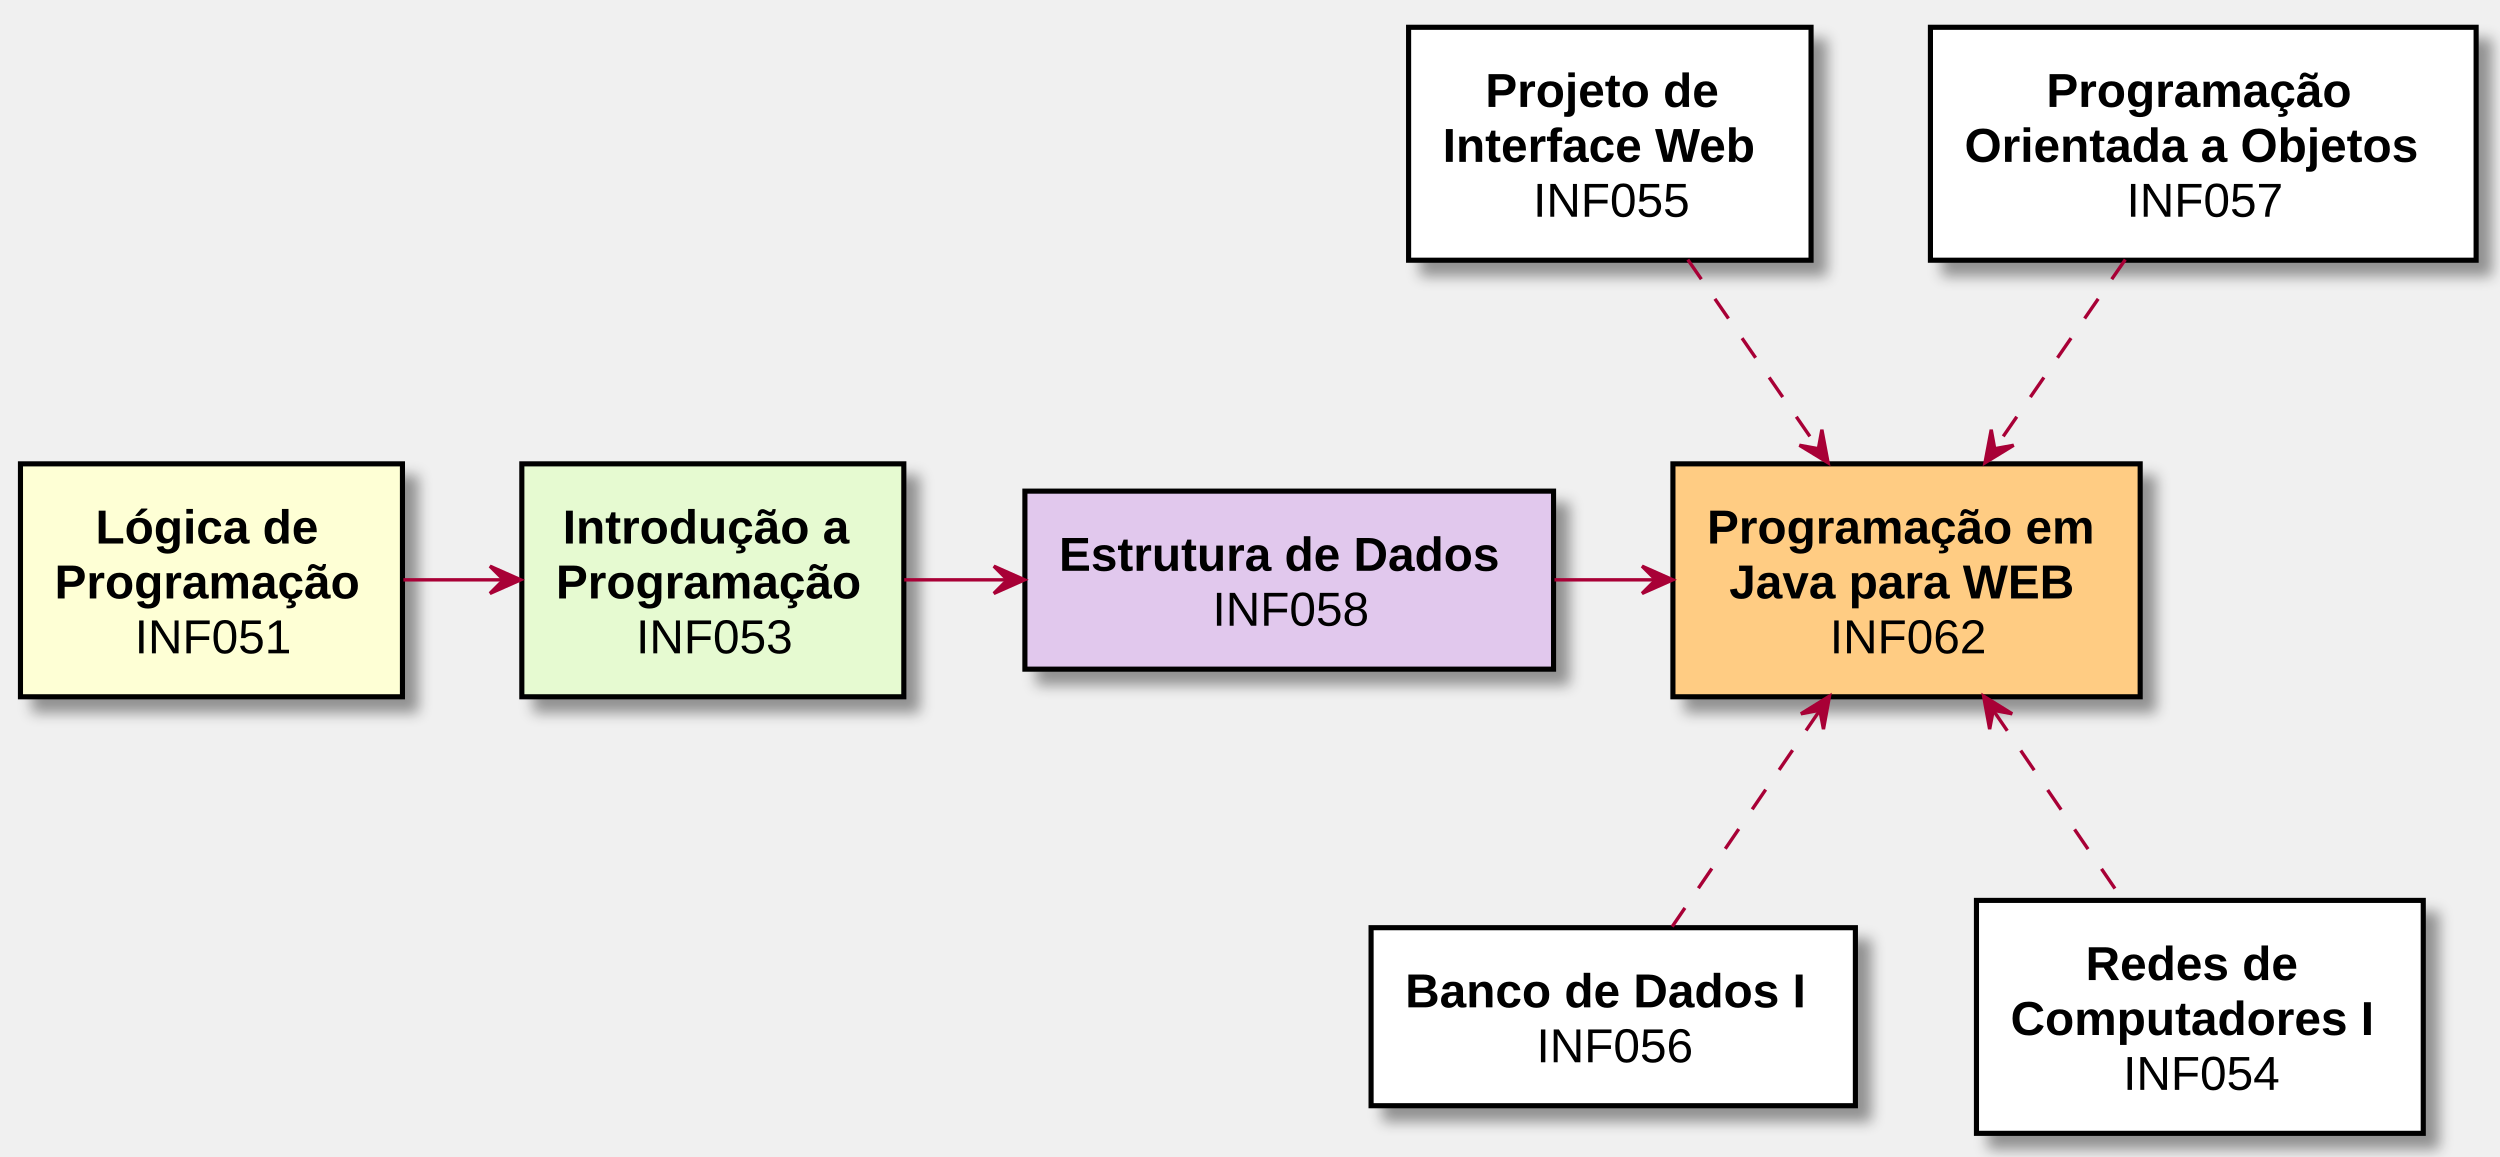
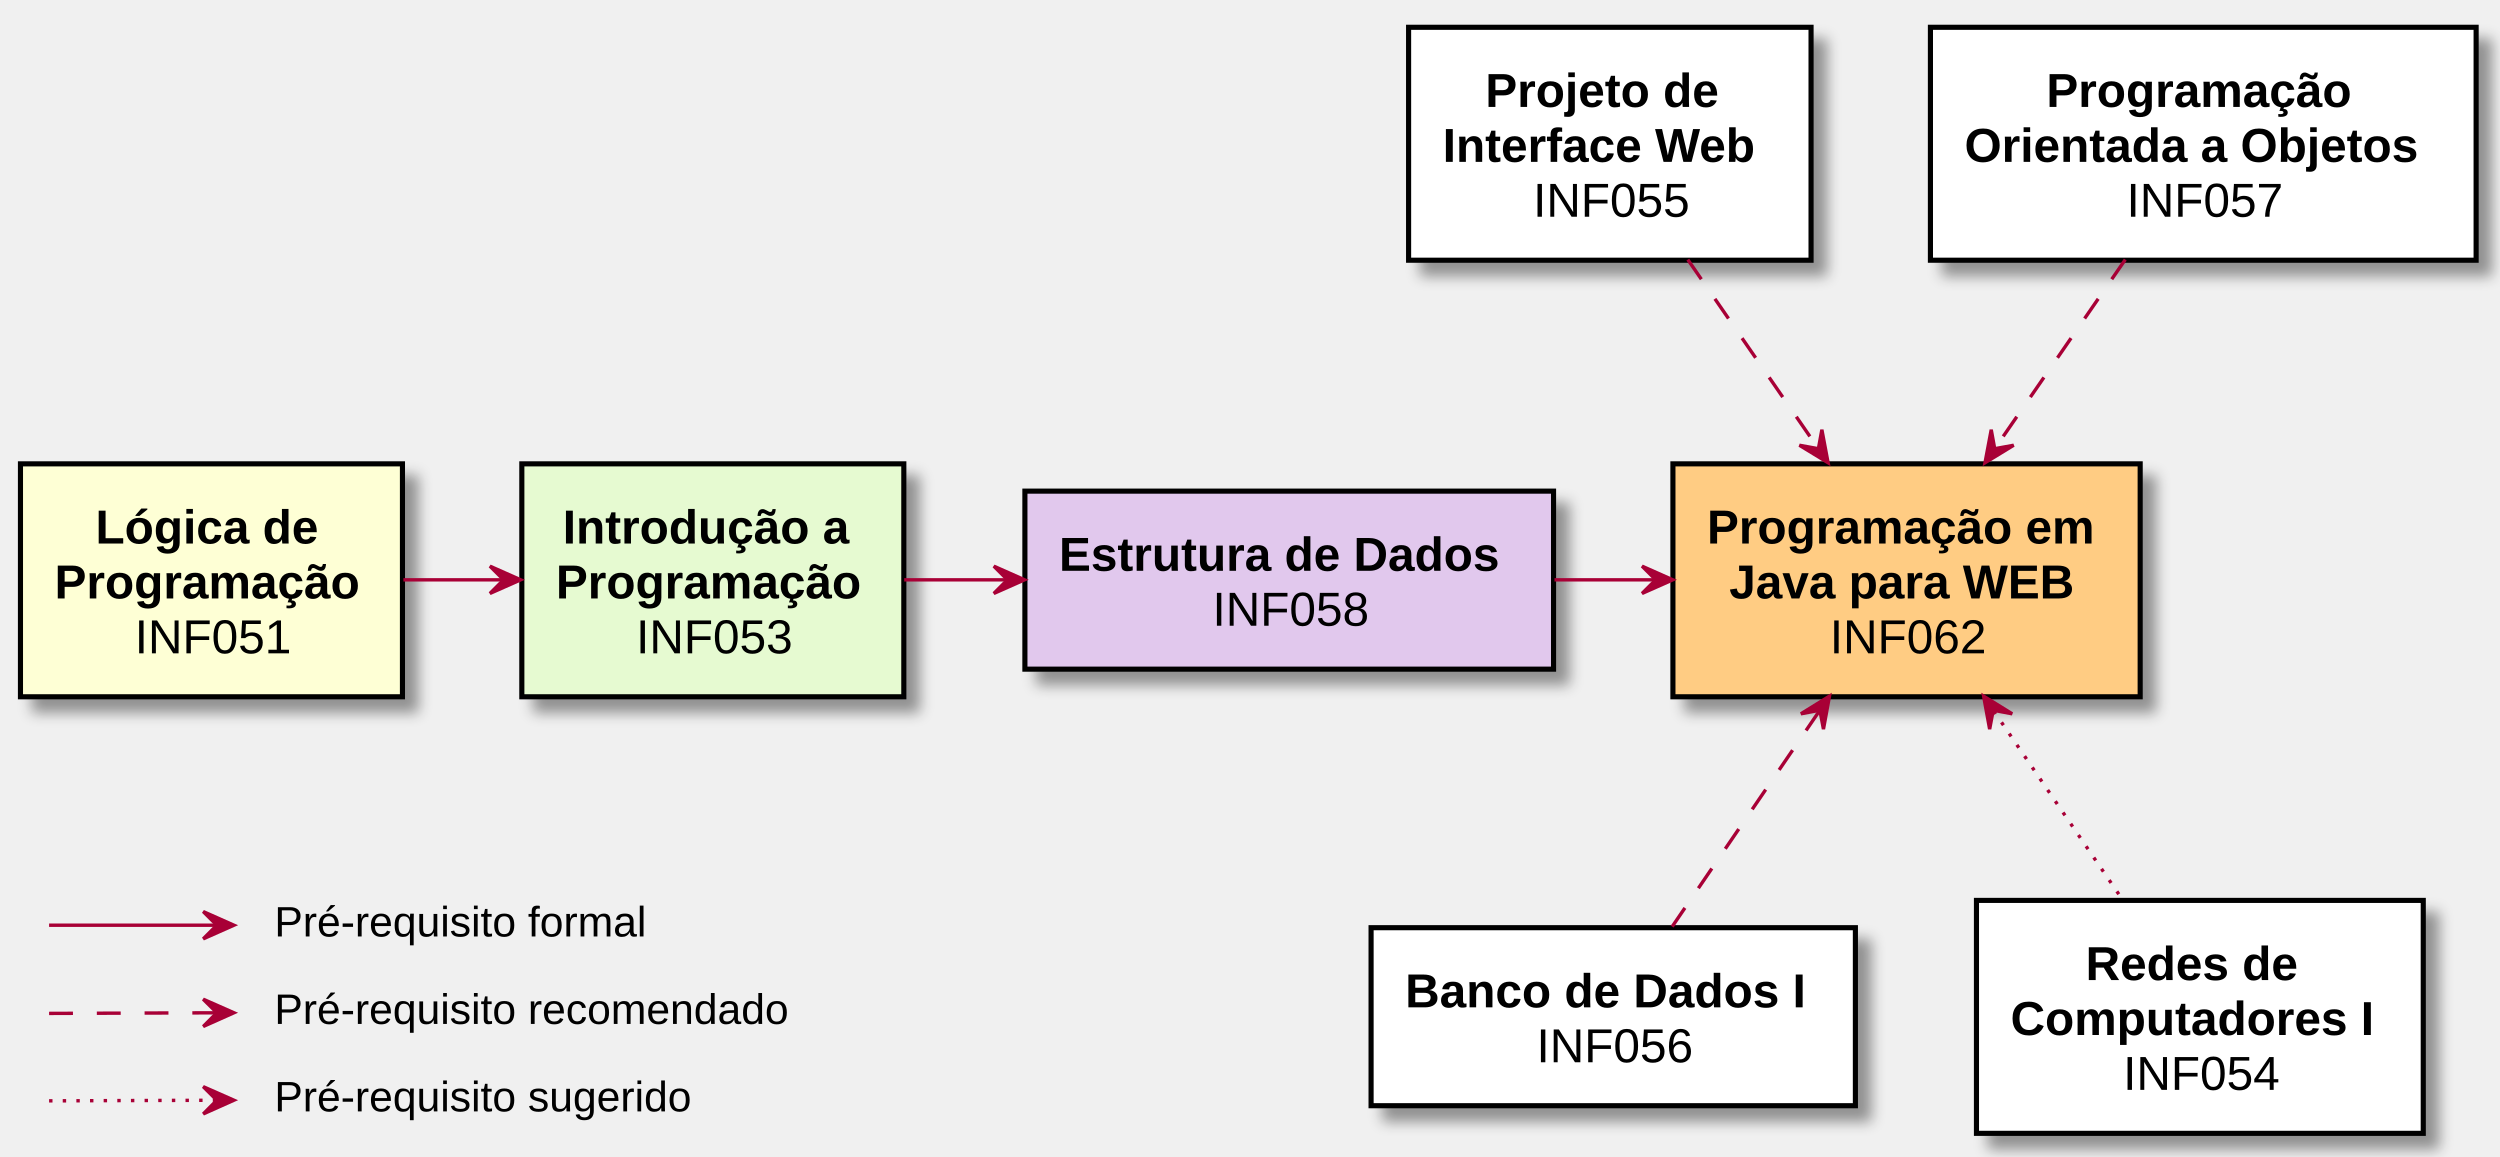
- <svg xmlns="http://www.w3.org/2000/svg" contentScriptType="application/ecmascript" contentStyleType="text/css" height="339px" preserveAspectRatio="none" style="width:733px;height:339px;" version="1.1" viewBox="0 0 733 339" width="733px" zoomAndPan="magnify">
-   <defs>
+ <svg xmlns="http://www.w3.org/2000/svg" contentScriptType="application/ecmascript" contentStyleType="text/css" height="339px" preserveAspectRatio="none" style="width:733px;height:339px;" version="1.1" viewBox="0 0 733 339" width="733px" zoomAndPan="magnify" id="svg3336">
+   <defs id="defs3338">
    <filter height="300%" id="fkljui6" width="300%" x="-1" y="-1">
-       <feGaussianBlur result="blurOut" stdDeviation="2.0" />
-       <feColorMatrix in="blurOut" result="blurOut2" type="matrix" values="0 0 0 0 0 0 0 0 0 0 0 0 0 0 0 0 0 0 .4 0" />
-       <feOffset dx="4.0" dy="4.0" in="blurOut2" result="blurOut3" />
-       <feBlend in="SourceGraphic" in2="blurOut3" mode="normal" />
+       <feGaussianBlur result="blurOut" stdDeviation="2.0" id="feGaussianBlur3341" />
+       <feColorMatrix in="blurOut" result="blurOut2" type="matrix" values="0 0 0 0 0 0 0 0 0 0 0 0 0 0 0 0 0 0 .4 0" id="feColorMatrix3343" />
+       <feOffset dx="4.0" dy="4.0" in="blurOut2" result="blurOut3" id="feOffset3345" />
+       <feBlend in="SourceGraphic" in2="blurOut3" mode="normal" id="feBlend3347" />
    </filter>
  </defs>
-   <g>
-     <rect fill="#FEFFD5" filter="url(#fkljui6)" height="68.296" style="stroke: #000000; stroke-width: 1.5;" width="112" x="6" y="136" />
-     <text fill="#000000" font-family="Arial" font-size="14" font-weight="bold" lengthAdjust="spacingAndGlyphs" textLength="68" x="28" y="159.361">Lógica de</text>
-     <text fill="#000000" font-family="Arial" font-size="14" font-weight="bold" lengthAdjust="spacingAndGlyphs" textLength="92" x="16" y="175.459">Programação</text>
-     <text fill="#000000" font-family="Arial" font-size="14" lengthAdjust="spacingAndGlyphs" textLength="45" x="39.5" y="191.558">INF051</text>
-     <rect fill="#E6FAD1" filter="url(#fkljui6)" height="68.296" style="stroke: #000000; stroke-width: 1.5;" width="112" x="153" y="136" />
-     <text fill="#000000" font-family="Arial" font-size="14" font-weight="bold" lengthAdjust="spacingAndGlyphs" textLength="88" x="165" y="159.361">Introdução a</text>
-     <text fill="#000000" font-family="Arial" font-size="14" font-weight="bold" lengthAdjust="spacingAndGlyphs" textLength="92" x="163" y="175.459">Programação</text>
-     <text fill="#000000" font-family="Arial" font-size="14" lengthAdjust="spacingAndGlyphs" textLength="45" x="186.5" y="191.558">INF053</text>
-     <rect fill="#E1C8ED" filter="url(#fkljui6)" height="52.197" style="stroke: #000000; stroke-width: 1.5;" width="155" x="300.5" y="144" />
-     <text fill="#000000" font-family="Arial" font-size="14" font-weight="bold" lengthAdjust="spacingAndGlyphs" textLength="135" x="310.5" y="167.361">Estrutura de Dados</text>
-     <text fill="#000000" font-family="Arial" font-size="14" lengthAdjust="spacingAndGlyphs" textLength="45" x="355.5" y="183.459">INF058</text>
-     <rect fill="#FFCC83" filter="url(#fkljui6)" height="68.296" style="stroke: #000000; stroke-width: 1.5;" width="137" x="490.5" y="136" />
-     <text fill="#000000" font-family="Arial" font-size="14" font-weight="bold" lengthAdjust="spacingAndGlyphs" textLength="117" x="500.5" y="159.361">Programação em</text>
-     <text fill="#000000" font-family="Arial" font-size="14" font-weight="bold" lengthAdjust="spacingAndGlyphs" textLength="104" x="507" y="175.459">Java para WEB</text>
-     <text fill="#000000" font-family="Arial" font-size="14" lengthAdjust="spacingAndGlyphs" textLength="45" x="536.5" y="191.558">INF062</text>
-     <rect fill="#FFFFFF" filter="url(#fkljui6)" height="68.296" style="stroke: #000000; stroke-width: 1.5;" width="118" x="413" y="8" />
-     <text fill="#000000" font-family="Arial" font-size="14" font-weight="bold" lengthAdjust="spacingAndGlyphs" textLength="73" x="435.5" y="31.361">Projeto de</text>
-     <text fill="#000000" font-family="Arial" font-size="14" font-weight="bold" lengthAdjust="spacingAndGlyphs" textLength="98" x="423" y="47.459">Interface Web</text>
-     <text fill="#000000" font-family="Arial" font-size="14" lengthAdjust="spacingAndGlyphs" textLength="45" x="449.5" y="63.558">INF055</text>
-     <rect fill="#FFFFFF" filter="url(#fkljui6)" height="68.296" style="stroke: #000000; stroke-width: 1.5;" width="160" x="566" y="8" />
-     <text fill="#000000" font-family="Arial" font-size="14" font-weight="bold" lengthAdjust="spacingAndGlyphs" textLength="92" x="600" y="31.361">Programação</text>
-     <text fill="#000000" font-family="Arial" font-size="14" font-weight="bold" lengthAdjust="spacingAndGlyphs" textLength="140" x="576" y="47.459">Orientada a Objetos</text>
-     <text fill="#000000" font-family="Arial" font-size="14" lengthAdjust="spacingAndGlyphs" textLength="45" x="623.5" y="63.558">INF057</text>
-     <rect fill="#FFFFFF" filter="url(#fkljui6)" height="52.197" style="stroke: #000000; stroke-width: 1.5;" width="142" x="402" y="272" />
-     <text fill="#000000" font-family="Arial" font-size="14" font-weight="bold" lengthAdjust="spacingAndGlyphs" textLength="122" x="412" y="295.361">Banco de Dados I</text>
-     <text fill="#000000" font-family="Arial" font-size="14" lengthAdjust="spacingAndGlyphs" textLength="45" x="450.5" y="311.459">INF056</text>
-     <rect fill="#FFFFFF" filter="url(#fkljui6)" height="68.296" style="stroke: #000000; stroke-width: 1.5;" width="131" x="579.5" y="264" />
-     <text fill="#000000" font-family="Arial" font-size="14" font-weight="bold" lengthAdjust="spacingAndGlyphs" textLength="67" x="611.5" y="287.361">Redes de</text>
-     <text fill="#000000" font-family="Arial" font-size="14" font-weight="bold" lengthAdjust="spacingAndGlyphs" textLength="111" x="589.5" y="303.459">Computadores I</text>
-     <text fill="#000000" font-family="Arial" font-size="14" lengthAdjust="spacingAndGlyphs" textLength="45" x="622.5" y="319.558">INF054</text>
-     <path d="M118.273,170 C128.031,170 137.789,170 147.547,170 " fill="none" style="stroke: #A80036; stroke-width: 1.0;" />
-     <polygon fill="#A80036" points="152.65,170,143.65,166,147.65,170,143.65,174,152.65,170" style="stroke: #A80036; stroke-width: 1.0;" />
-     <path d="M265.113,170 C275.127,170 285.14,170 295.154,170 " fill="none" style="stroke: #A80036; stroke-width: 1.0;" />
-     <polygon fill="#A80036" points="300.39,170,291.39,166,295.39,170,291.39,174,300.39,170" style="stroke: #A80036; stroke-width: 1.0;" />
-     <path d="M455.773,170 C465.617,170 475.46,170 485.304,170 " fill="none" style="stroke: #A80036; stroke-width: 1.0;" />
-     <polygon fill="#A80036" points="490.451,170,481.451,166,485.451,170,481.451,174,490.451,170" style="stroke: #A80036; stroke-width: 1.0;" />
-     <path d="M494.858,76.105 C506.554,93.044 520.841,113.736 532.961,131.288 " fill="none" style="stroke: #A80036; stroke-width: 1.0; stroke-dasharray: 7.0,7.0;" />
-     <polygon fill="#A80036" points="535.992,135.679,534.171,126,533.152,131.564,527.587,130.545,535.992,135.679" style="stroke: #A80036; stroke-width: 1.0;" />
-     <path d="M623.142,76.105 C611.446,93.044 597.159,113.736 585.039,131.288 " fill="none" style="stroke: #A80036; stroke-width: 1.0; stroke-dasharray: 7.0,7.0;" />
-     <polygon fill="#A80036" points="582.008,135.679,590.413,130.545,584.848,131.564,583.829,126,582.008,135.679" style="stroke: #A80036; stroke-width: 1.0;" />
-     <path d="M533.479,208.391 C519.548,228.802 502.667,253.534 490.284,271.677 " fill="none" style="stroke: #A80036; stroke-width: 1.0; stroke-dasharray: 7.0,7.0;" />
-     <polygon fill="#A80036" points="536.405,204.105,528.028,209.284,533.587,208.235,534.636,213.794,536.405,204.105" style="stroke: #A80036; stroke-width: 1.0;" />
-     <path d="M584.587,208.488 C596.549,226.013 610.674,246.708 622.257,263.679 " fill="none" style="stroke: #A80036; stroke-width: 1.0; stroke-dasharray: 7.0,7.0;" />
-     <polygon fill="#A80036" points="581.595,204.105,583.364,213.794,584.413,208.235,589.972,209.284,581.595,204.105" style="stroke: #A80036; stroke-width: 1.0;" />
+   <g id="g3349">
+     <rect fill="#FEFFD5" filter="url(#fkljui6)" height="68.296" style="stroke: #000000; stroke-width: 1.5;" width="112" x="6" y="136" id="rect3351" />
+     <text fill="#000000" font-family="Arial" font-size="14" font-weight="bold" lengthAdjust="spacingAndGlyphs" textLength="68" x="28" y="159.361" id="text3353">Lógica de</text>
+     <text fill="#000000" font-family="Arial" font-size="14" font-weight="bold" lengthAdjust="spacingAndGlyphs" textLength="92" x="16" y="175.459" id="text3355">Programação</text>
+     <text fill="#000000" font-family="Arial" font-size="14" lengthAdjust="spacingAndGlyphs" textLength="45" x="39.5" y="191.558" id="text3357">INF051</text>
+     <rect fill="#E6FAD1" filter="url(#fkljui6)" height="68.296" style="stroke: #000000; stroke-width: 1.5;" width="112" x="153" y="136" id="rect3359" />
+     <text fill="#000000" font-family="Arial" font-size="14" font-weight="bold" lengthAdjust="spacingAndGlyphs" textLength="88" x="165" y="159.361" id="text3361">Introdução a</text>
+     <text fill="#000000" font-family="Arial" font-size="14" font-weight="bold" lengthAdjust="spacingAndGlyphs" textLength="92" x="163" y="175.459" id="text3363">Programação</text>
+     <text fill="#000000" font-family="Arial" font-size="14" lengthAdjust="spacingAndGlyphs" textLength="45" x="186.5" y="191.558" id="text3365">INF053</text>
+     <rect fill="#E1C8ED" filter="url(#fkljui6)" height="52.197" style="stroke: #000000; stroke-width: 1.5;" width="155" x="300.5" y="144" id="rect3367" />
+     <text fill="#000000" font-family="Arial" font-size="14" font-weight="bold" lengthAdjust="spacingAndGlyphs" textLength="135" x="310.5" y="167.361" id="text3369">Estrutura de Dados</text>
+     <text fill="#000000" font-family="Arial" font-size="14" lengthAdjust="spacingAndGlyphs" textLength="45" x="355.5" y="183.459" id="text3371">INF058</text>
+     <rect fill="#FFCC83" filter="url(#fkljui6)" height="68.296" style="stroke: #000000; stroke-width: 1.5;" width="137" x="490.5" y="136" id="rect3373" />
+     <text fill="#000000" font-family="Arial" font-size="14" font-weight="bold" lengthAdjust="spacingAndGlyphs" textLength="117" x="500.5" y="159.361" id="text3375">Programação em</text>
+     <text fill="#000000" font-family="Arial" font-size="14" font-weight="bold" lengthAdjust="spacingAndGlyphs" textLength="104" x="507" y="175.459" id="text3377">Java para WEB</text>
+     <text fill="#000000" font-family="Arial" font-size="14" lengthAdjust="spacingAndGlyphs" textLength="45" x="536.5" y="191.558" id="text3379">INF062</text>
+     <rect fill="#FFFFFF" filter="url(#fkljui6)" height="68.296" style="stroke: #000000; stroke-width: 1.5;" width="118" x="413" y="8" id="rect3381" />
+     <text fill="#000000" font-family="Arial" font-size="14" font-weight="bold" lengthAdjust="spacingAndGlyphs" textLength="73" x="435.5" y="31.361" id="text3383">Projeto de</text>
+     <text fill="#000000" font-family="Arial" font-size="14" font-weight="bold" lengthAdjust="spacingAndGlyphs" textLength="98" x="423" y="47.459" id="text3385">Interface Web</text>
+     <text fill="#000000" font-family="Arial" font-size="14" lengthAdjust="spacingAndGlyphs" textLength="45" x="449.5" y="63.558" id="text3387">INF055</text>
+     <rect fill="#FFFFFF" filter="url(#fkljui6)" height="68.296" style="stroke: #000000; stroke-width: 1.5;" width="160" x="566" y="8" id="rect3389" />
+     <text fill="#000000" font-family="Arial" font-size="14" font-weight="bold" lengthAdjust="spacingAndGlyphs" textLength="92" x="600" y="31.361" id="text3391">Programação</text>
+     <text fill="#000000" font-family="Arial" font-size="14" font-weight="bold" lengthAdjust="spacingAndGlyphs" textLength="140" x="576" y="47.459" id="text3393">Orientada a Objetos</text>
+     <text fill="#000000" font-family="Arial" font-size="14" lengthAdjust="spacingAndGlyphs" textLength="45" x="623.5" y="63.558" id="text3395">INF057</text>
+     <rect fill="#FFFFFF" filter="url(#fkljui6)" height="52.197" style="stroke: #000000; stroke-width: 1.5;" width="142" x="402" y="272" id="rect3397" />
+     <text fill="#000000" font-family="Arial" font-size="14" font-weight="bold" lengthAdjust="spacingAndGlyphs" textLength="122" x="412" y="295.361" id="text3399">Banco de Dados I</text>
+     <text fill="#000000" font-family="Arial" font-size="14" lengthAdjust="spacingAndGlyphs" textLength="45" x="450.5" y="311.459" id="text3401">INF056</text>
+     <rect fill="#FFFFFF" filter="url(#fkljui6)" height="68.296" style="stroke: #000000; stroke-width: 1.5;" width="131" x="579.5" y="264" id="rect3403" />
+     <text fill="#000000" font-family="Arial" font-size="14" font-weight="bold" lengthAdjust="spacingAndGlyphs" textLength="67" x="611.5" y="287.361" id="text3405">Redes de</text>
+     <text fill="#000000" font-family="Arial" font-size="14" font-weight="bold" lengthAdjust="spacingAndGlyphs" textLength="111" x="589.5" y="303.459" id="text3407">Computadores I</text>
+     <text fill="#000000" font-family="Arial" font-size="14" lengthAdjust="spacingAndGlyphs" textLength="45" x="622.5" y="319.558" id="text3409">INF054</text>
+     <g id="g4603">
+       <path id="path3411" style="stroke: #A80036; stroke-width: 1.0;" d="M118.273,170 C128.031,170 137.789,170 147.547,170 " fill="none" />
+       <polygon id="polygon3413" style="stroke: #A80036; stroke-width: 1.0;" points="152.65,170,143.65,166,147.65,170,143.65,174,152.65,170" fill="#A80036" />
+     </g>
+     <path d="M265.113,170 C275.127,170 285.14,170 295.154,170 " fill="none" style="stroke: #A80036; stroke-width: 1.0;" id="path3415" />
+     <polygon fill="#A80036" points="300.39,170,291.39,166,295.39,170,291.39,174,300.39,170" style="stroke: #A80036; stroke-width: 1.0;" id="polygon3417" />
+     <path d="M455.773,170 C465.617,170 475.46,170 485.304,170 " fill="none" style="stroke: #A80036; stroke-width: 1.0;" id="path3419" />
+     <polygon fill="#A80036" points="490.451,170,481.451,166,485.451,170,481.451,174,490.451,170" style="stroke: #A80036; stroke-width: 1.0;" id="polygon3421" />
+     <path d="M494.858,76.105 C506.554,93.044 520.841,113.736 532.961,131.288 " fill="none" style="stroke: #A80036; stroke-width: 1.0; stroke-dasharray: 7.0,7.0;" id="path3423" />
+     <polygon fill="#A80036" points="535.992,135.679,534.171,126,533.152,131.564,527.587,130.545,535.992,135.679" style="stroke: #A80036; stroke-width: 1.0;" id="polygon3425" />
+     <path d="M623.142,76.105 C611.446,93.044 597.159,113.736 585.039,131.288 " fill="none" style="stroke: #A80036; stroke-width: 1.0; stroke-dasharray: 7.0,7.0;" id="path3427" />
+     <polygon fill="#A80036" points="582.008,135.679,590.413,130.545,584.848,131.564,583.829,126,582.008,135.679" style="stroke: #A80036; stroke-width: 1.0;" id="polygon3429" />
+     <g id="g4613">
+       <path id="path3431" style="stroke: #A80036; stroke-width: 1.0; stroke-dasharray: 7.0,7.0;" fill="none" d="M533.479,208.391 C519.548,228.802 502.667,253.534 490.284,271.677 " />
+       <polygon id="polygon3433" style="stroke: #A80036; stroke-width: 1.0;" points="536.405,204.105,528.028,209.284,533.587,208.235,534.636,213.794,536.405,204.105" fill="#A80036" />
+     </g>
+     <path d="M584.587,208.488 C596.549,226.013 610.674,246.708 622.257,263.679 " fill="none" style="stroke:#A80036;stroke-width:1;stroke-dasharray:1,3;stroke-miterlimit:4;stroke-dashoffset:0" id="path3435" />
+     <polygon fill="#A80036" points="581.595,204.105,583.364,213.794,584.413,208.235,589.972,209.284,581.595,204.105" style="stroke: #A80036; stroke-width: 1.0;" id="polygon3437" />
+     <g id="g4268" transform="translate(2,6)">
+       <g id="g4290">
+         <g id="g4607" transform="translate(-86.06811,95.2715)">
+           <path d="M 98.461,170 147.547,170" style="fill:none;stroke:#a80036;stroke-width:1" id="path4609" />
+           <polygon points="152.65,170 143.65,166 147.65,170 143.65,174 152.65,170 " style="fill:#a80036;stroke:#a80036;stroke-width:1" id="polygon4611" />
+         </g>
+         <text xml:space="preserve" style="font-style:normal;font-weight:normal;font-size:15px;line-height:125%;font-family:sans-serif;letter-spacing:0px;word-spacing:0px;fill:#000000;fill-opacity:1;stroke:none;stroke-width:1px;stroke-linecap:butt;stroke-linejoin:miter;stroke-opacity:1" x="78.45" y="268.58" id="text4625">
+           <tspan id="tspan4627" x="78.45" y="268.58" style="font-style:normal;font-variant:normal;font-weight:normal;font-stretch:normal;font-size:12.5px;font-family:Arial;-inkscape-font-specification:Arial">Pré-requisito formal</tspan>
+         </text>
+       </g>
+       <g id="g4297" transform="translate(0,0.29216)">
+         <g id="g4617" transform="matrix(0.5657513,0.8245759,-0.8245759,0.5657513,-68.59098,-267.1312)">
+           <path d="m 533.479,208.391 c -13.931,20.411 -16.222,23.878 -28.605,42.021" style="fill:none;stroke:#a80036;stroke-width:1;stroke-dasharray:7, 7" id="path4619" />
+           <polygon points="533.587,208.235 534.636,213.794 536.405,204.105 536.405,204.105 528.028,209.284 " style="fill:#a80036;stroke:#a80036;stroke-width:1" id="polygon4621" />
+         </g>
+         <text id="text4629" y="293.926" x="78.45" style="font-style:normal;font-weight:normal;font-size:15px;line-height:125%;font-family:sans-serif;letter-spacing:0px;word-spacing:0px;fill:#000000;fill-opacity:1;stroke:none;stroke-width:1px;stroke-linecap:butt;stroke-linejoin:miter;stroke-opacity:1" xml:space="preserve">
+           <tspan style="font-style:normal;font-variant:normal;font-weight:normal;font-stretch:normal;font-size:12.5px;font-family:Arial;-inkscape-font-specification:Arial" y="293.926" x="78.45" id="tspan4631">Pré-requisito recomendado</tspan>
+         </text>
+       </g>
+       <g id="g4304">
+         <g transform="matrix(0.5657513,0.8245759,-0.8245759,0.5657513,-68.59098,-241.2002)" id="g4280">
+           <path id="path4282" style="fill:none;stroke:#a80036;stroke-width:1;stroke-miterlimit:4;stroke-dasharray:1, 3;stroke-dashoffset:0" d="m 533.479,208.391 c -13.931,20.411 -16.222,23.878 -28.605,42.021" />
+           <polygon id="polygon4284" style="fill:#a80036;stroke:#a80036;stroke-width:1" points="533.587,208.235 534.636,213.794 536.405,204.105 536.405,204.105 528.028,209.284 " />
+         </g>
+         <text xml:space="preserve" style="font-style:normal;font-weight:normal;font-size:15px;line-height:125%;font-family:sans-serif;letter-spacing:0px;word-spacing:0px;fill:#000000;fill-opacity:1;stroke:none;stroke-width:1px;stroke-linecap:butt;stroke-linejoin:miter;stroke-opacity:1" x="78.45" y="319.857" id="text4286">
+           <tspan id="tspan4288" x="78.45" y="319.857" style="font-style:normal;font-variant:normal;font-weight:normal;font-stretch:normal;font-size:12.5px;font-family:Arial;-inkscape-font-specification:Arial">Pré-requisito sugerido</tspan>
+         </text>
+       </g>
+     </g>
  </g>
</svg>
